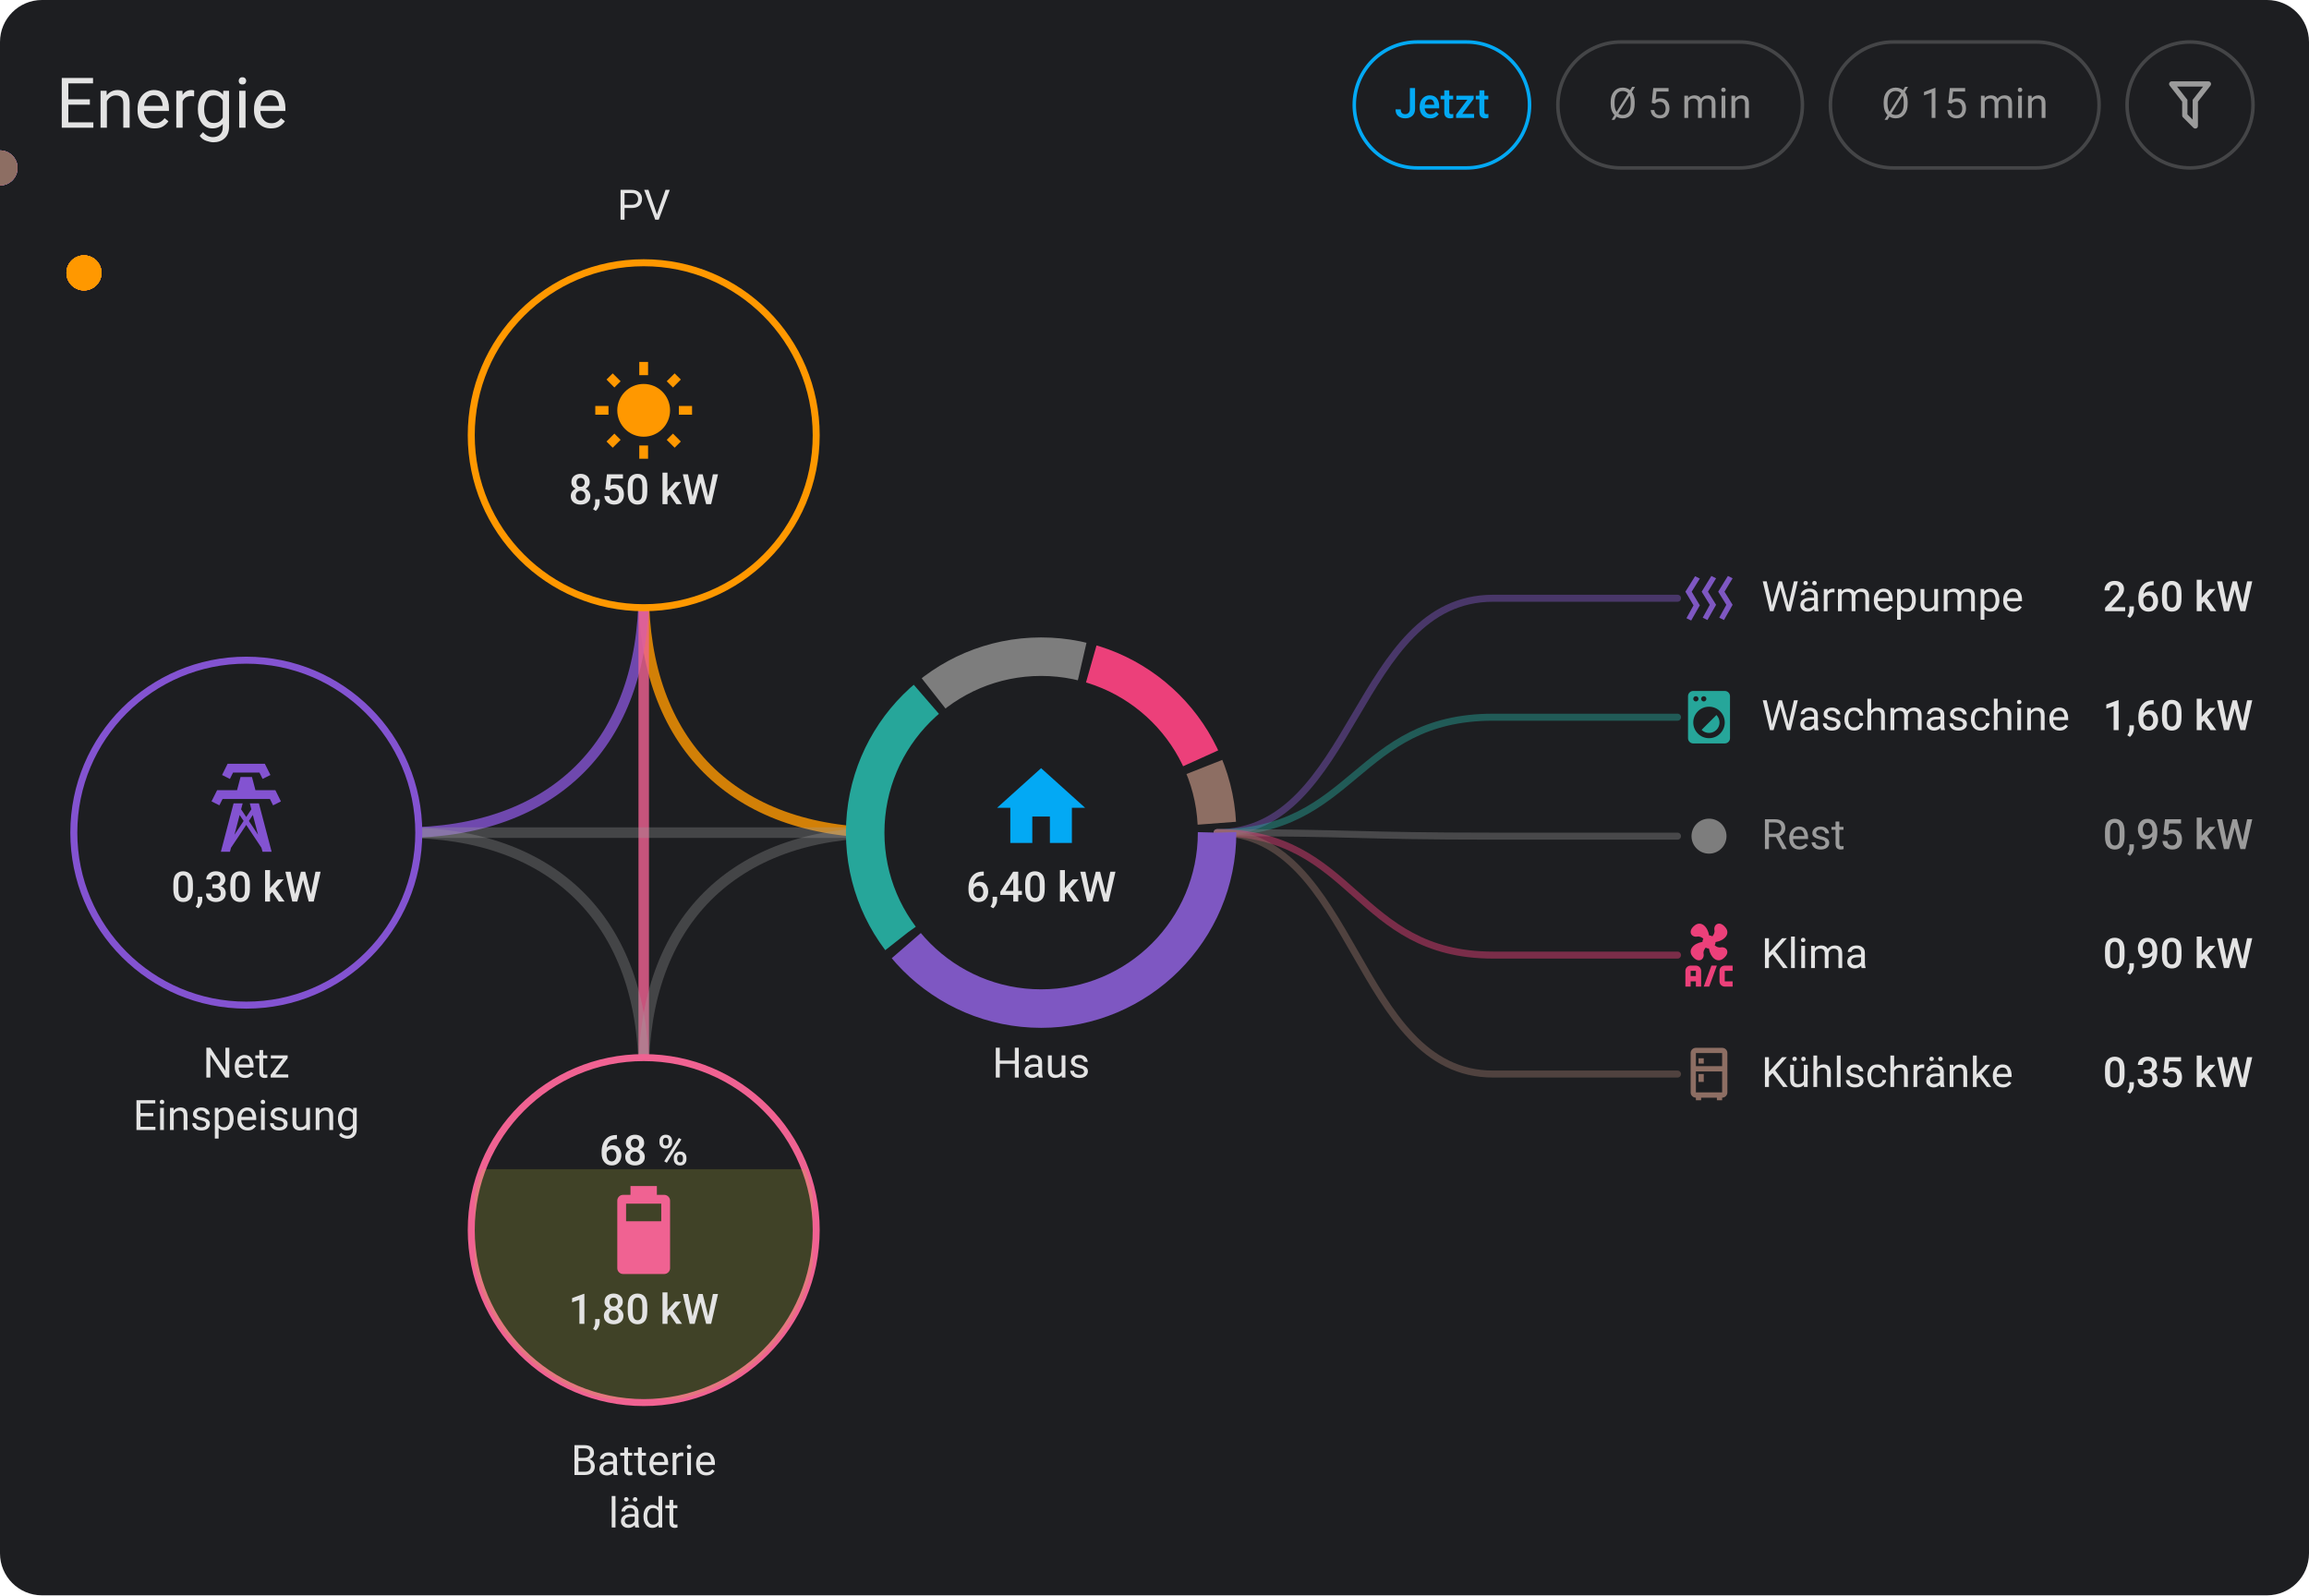
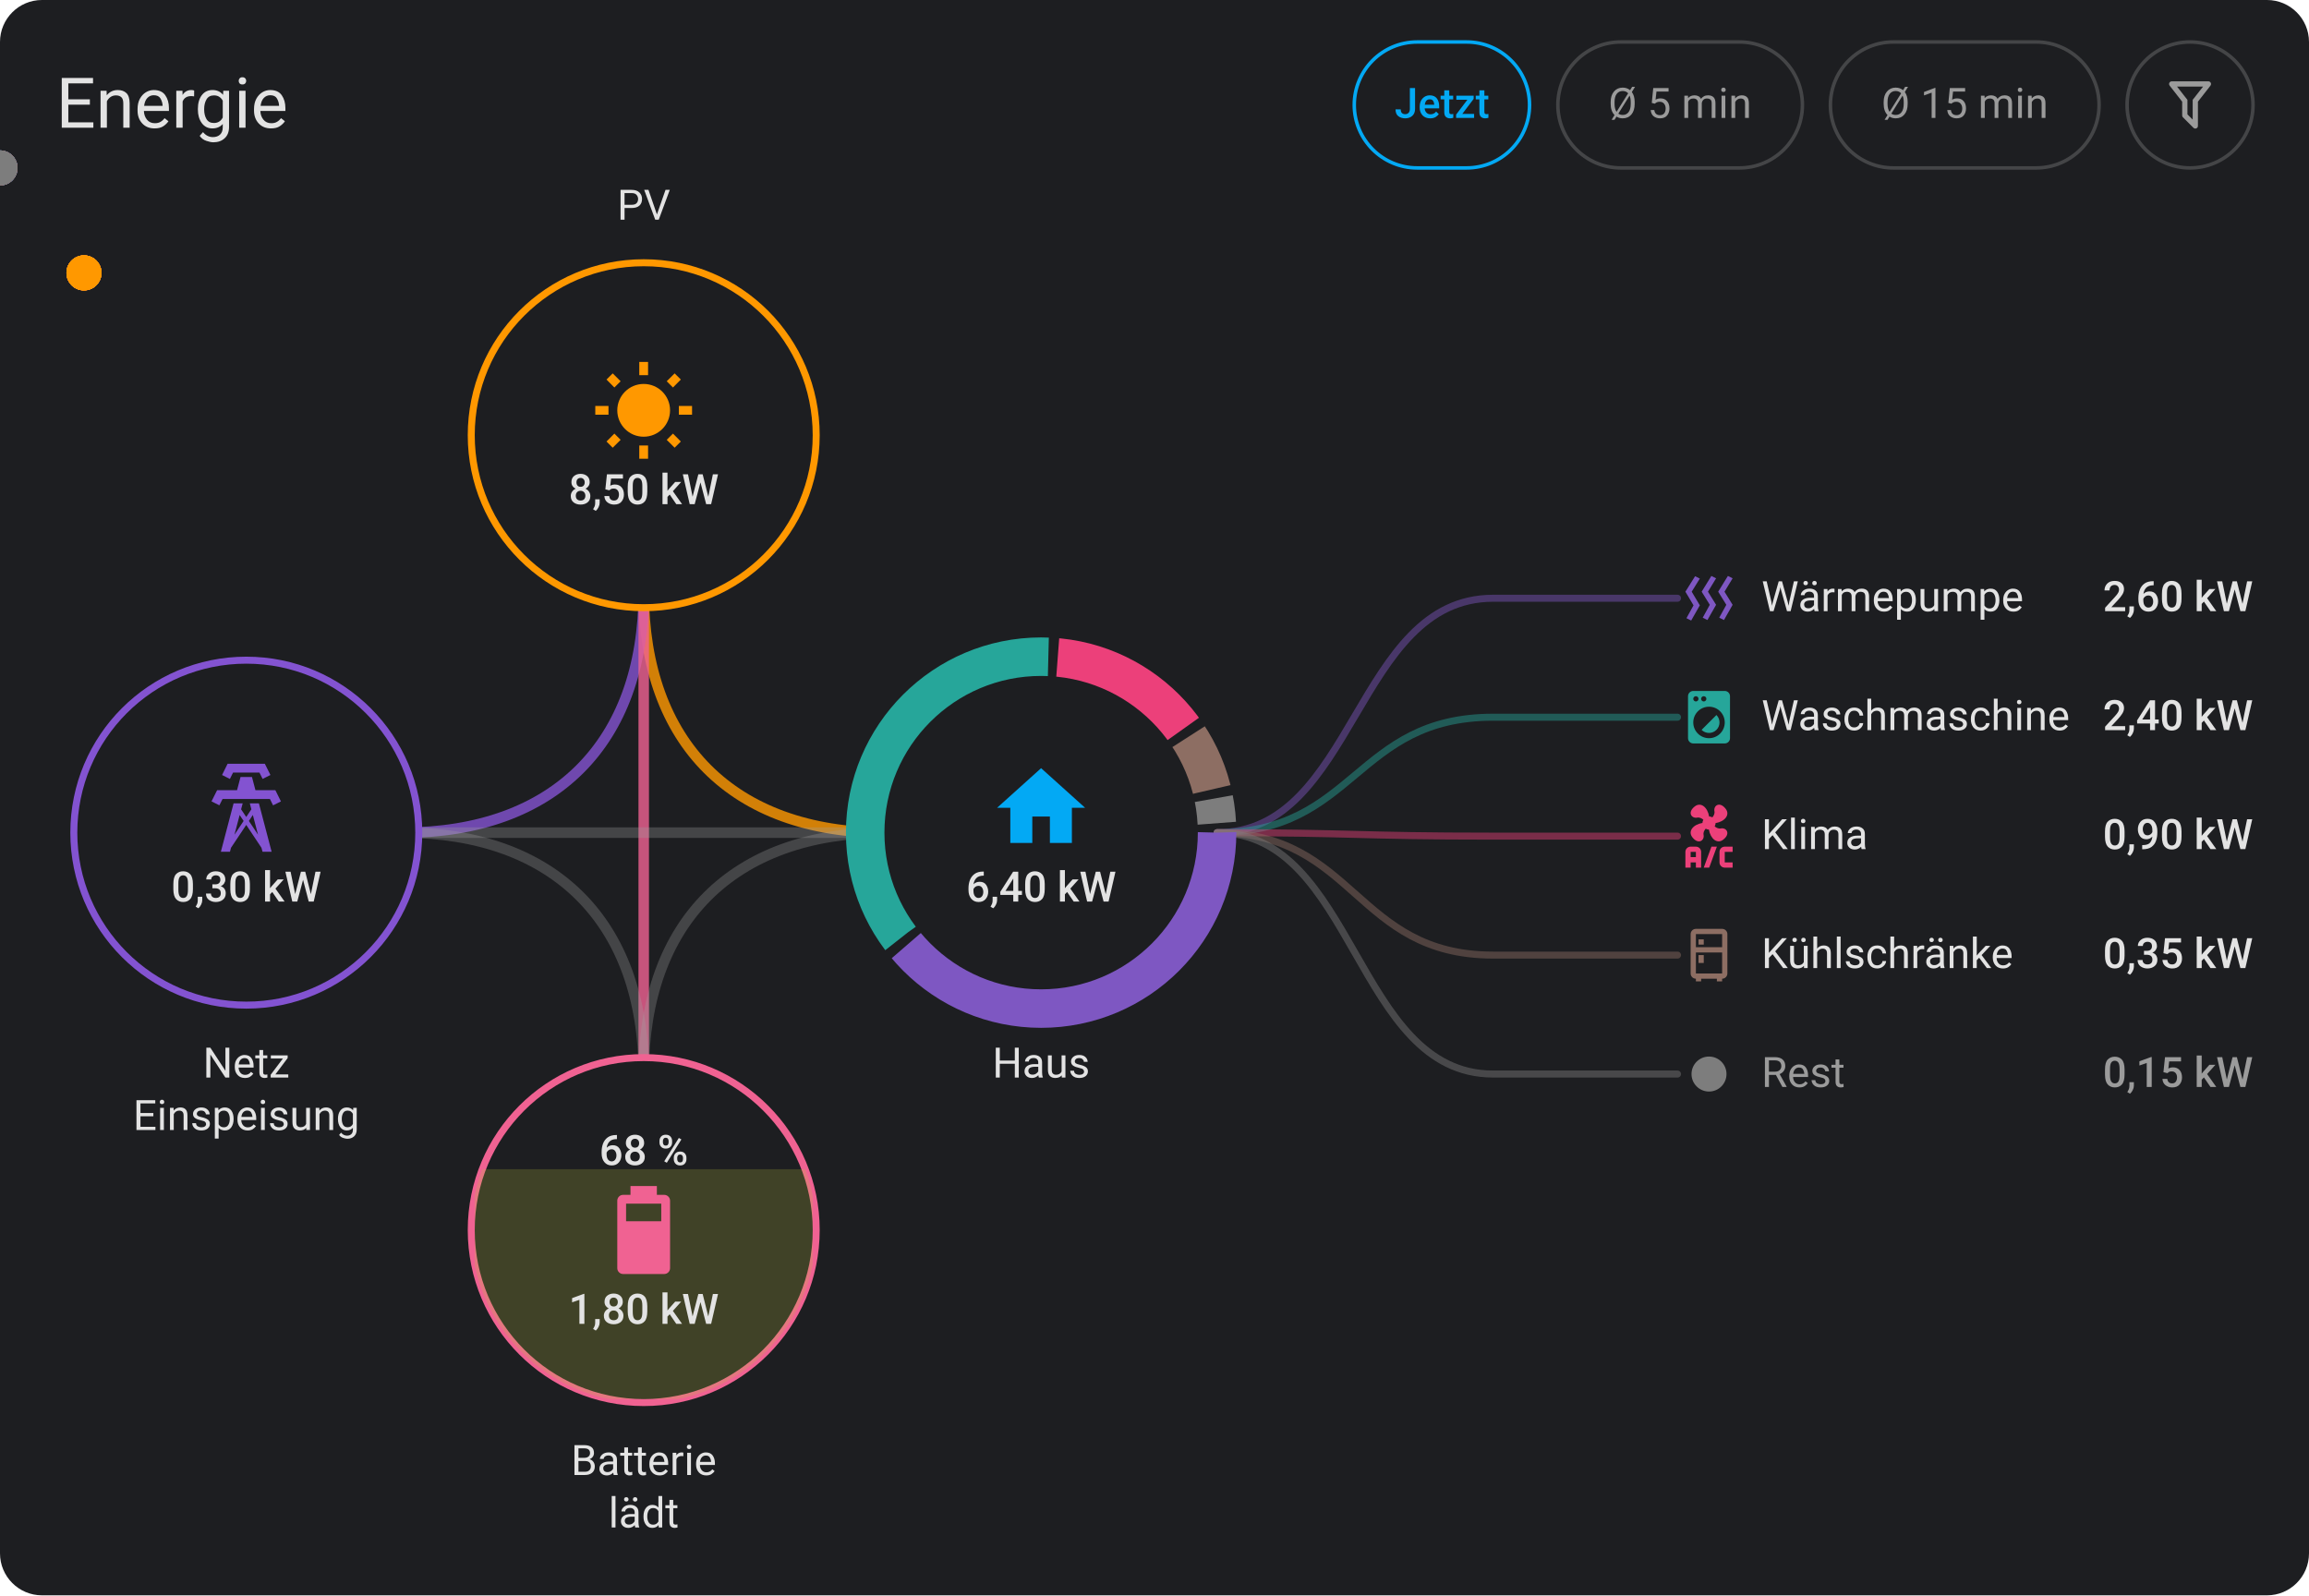
<svg xmlns="http://www.w3.org/2000/svg" width="660" height="456" viewBox="0 0 660 456" role="img" aria-label="EnerLens Card">
  <rect x="0" y="0" width="660.0" height="456.0" rx="12" fill="rgb(29, 30, 33)" />
  <g transform="translate(24,78) scale(0.8)">
    <path d="M200,114 C200,168 232,200 286,200" fill="none" stroke="rgb(255, 152, 0)" stroke-width="3.75px" stroke-linecap="round" opacity="0.8" />
    <path d="M200,114 C200,168 168,200 114,200" fill="none" stroke="rgb(131, 83, 209)" stroke-width="3.75px" stroke-linecap="round" opacity="0.8" />
    <path d="M200,114 L200,286" fill="none" stroke="rgb(240, 98, 146)" stroke-width="3.75px" stroke-linecap="round" opacity="0.8" />
    <path d="M114,200 L286,200" fill="none" stroke="rgba(160, 160, 160, 0.3)" stroke-width="3.75px" stroke-linecap="round" opacity="1" />
    <path d="M114,200 C168,200 200,232 200,286" fill="none" stroke="rgba(160, 160, 160, 0.3)" stroke-width="3.75px" stroke-linecap="round" opacity="1" />
    <path d="M200,286 C200,232 232,200 286,200" fill="none" stroke="rgba(160, 160, 160, 0.3)" stroke-width="3.75px" stroke-linecap="round" opacity="1" />
    <circle r="6.25" fill="rgb(240, 98, 146)">
-       <animateMotion dur="1.10s" repeatCount="indefinite" begin="-0.05s" path="M 200 114 L 200 286" rotate="0" />
+       <animateMotion dur="1.10s" repeatCount="indefinite" begin="-9.82s" path="M 200 114 L 200 286" rotate="0" />
    </circle>
    <circle r="6.25" fill="rgb(240, 98, 146)">
-       <animateMotion dur="1.10s" repeatCount="indefinite" begin="-0.60s" path="M 200 114 L 200 286" rotate="0" />
+       <animateMotion dur="1.10s" repeatCount="indefinite" begin="-10.37s" path="M 200 114 L 200 286" rotate="0" />
    </circle>
    <circle r="6.25" fill="rgb(131, 83, 209)">
-       <animateMotion dur="4.50s" repeatCount="indefinite" begin="-0.05s" path="M 200 114 C 200 168 168 200 114 200" rotate="0" />
-     </circle>
-     <circle r="6.25" fill="rgb(255, 152, 0)">
-       <animateMotion dur="1.10s" repeatCount="indefinite" begin="-0.05s" path="M 200 114 C 200 168 232 200 286 200" rotate="0" />
-     </circle>
-     <circle r="6.25" fill="rgb(255, 152, 0)">
-       <animateMotion dur="1.10s" repeatCount="indefinite" begin="-0.27s" path="M 200 114 C 200 168 232 200 286 200" rotate="0" />
-     </circle>
-     <circle r="6.25" fill="rgb(255, 152, 0)">
-       <animateMotion dur="1.10s" repeatCount="indefinite" begin="-0.49s" path="M 200 114 C 200 168 232 200 286 200" rotate="0" />
-     </circle>
-     <circle r="6.25" fill="rgb(255, 152, 0)">
-       <animateMotion dur="1.10s" repeatCount="indefinite" begin="-0.71s" path="M 200 114 C 200 168 232 200 286 200" rotate="0" />
-     </circle>
-     <circle r="6.25" fill="rgb(255, 152, 0)">
-       <animateMotion dur="1.10s" repeatCount="indefinite" begin="-0.93s" path="M 200 114 C 200 168 232 200 286 200" rotate="0" />
+       <animateMotion dur="4.50s" repeatCount="indefinite" begin="-9.82s" path="M 200 114 C 200 168 168 200 114 200" rotate="0" />
+     </circle>
+     <circle r="6.25" fill="rgb(255, 152, 0)">
+       <animateMotion dur="1.10s" repeatCount="indefinite" begin="-9.82s" path="M 200 114 C 200 168 232 200 286 200" rotate="0" />
+     </circle>
+     <circle r="6.25" fill="rgb(255, 152, 0)">
+       <animateMotion dur="1.10s" repeatCount="indefinite" begin="-10.04s" path="M 200 114 C 200 168 232 200 286 200" rotate="0" />
+     </circle>
+     <circle r="6.25" fill="rgb(255, 152, 0)">
+       <animateMotion dur="1.10s" repeatCount="indefinite" begin="-10.26s" path="M 200 114 C 200 168 232 200 286 200" rotate="0" />
+     </circle>
+     <circle r="6.25" fill="rgb(255, 152, 0)">
+       <animateMotion dur="1.10s" repeatCount="indefinite" begin="-10.48s" path="M 200 114 C 200 168 232 200 286 200" rotate="0" />
+     </circle>
+     <circle r="6.25" fill="rgb(255, 152, 0)">
+       <animateMotion dur="1.10s" repeatCount="indefinite" begin="-10.70s" path="M 200 114 C 200 168 232 200 286 200" rotate="0" />
    </circle>
  </g>
  <g transform="translate(0,48)">
    <path d="M347.9,190.0 C387.4,190.0 387.4,123.0 426.8,123.0 L479.5,123.0" fill="none" stroke="rgb(126, 87, 194)" stroke-width="2px" stroke-linecap="round" opacity="0.45" />
+     <circle r="5" fill="rgb(126, 87, 194)" opacity="1">
+       <animateMotion dur="1.10s" repeatCount="indefinite" begin="-0.02s" path="M347.9,190.0 C387.4,190.0 387.4,123.0 426.8,123.0 L479.5,123.0" rotate="0" />
+       <animate attributeName="opacity" values="1;0;1" keyTimes="0;0.463;0.963" calcMode="discrete" dur="8s" repeatCount="indefinite" />
+     </circle>
+     <circle r="5" fill="rgb(126, 87, 194)" opacity="1">
+       <animateMotion dur="1.10s" repeatCount="indefinite" begin="-0.38s" path="M347.9,190.0 C387.4,190.0 387.4,123.0 426.8,123.0 L479.5,123.0" rotate="0" />
+       <animate attributeName="opacity" values="1;0;1" keyTimes="0;0.463;0.963" calcMode="discrete" dur="8s" repeatCount="indefinite" />
+     </circle>
+     <circle r="5" fill="rgb(126, 87, 194)" opacity="1">
+       <animateMotion dur="1.10s" repeatCount="indefinite" begin="-0.75s" path="M347.9,190.0 C387.4,190.0 387.4,123.0 426.8,123.0 L479.5,123.0" rotate="0" />
+       <animate attributeName="opacity" values="1;0;1" keyTimes="0;0.463;0.963" calcMode="discrete" dur="8s" repeatCount="indefinite" />
+     </circle>
+     <circle r="5" fill="rgb(126, 87, 194)" opacity="0">
+       <animateMotion dur="1.10s" repeatCount="indefinite" begin="-0.02s" path="M347.9,190.0 C387.4,190.0 387.4,123.0 426.8,123.0 L479.5,123.0" rotate="0" />
+       <animate attributeName="opacity" values="0;1;0" keyTimes="0;0.463;0.963" calcMode="discrete" dur="8s" repeatCount="indefinite" />
+     </circle>
+     <circle r="5" fill="rgb(126, 87, 194)" opacity="0">
+       <animateMotion dur="1.10s" repeatCount="indefinite" begin="-0.38s" path="M347.9,190.0 C387.4,190.0 387.4,123.0 426.8,123.0 L479.5,123.0" rotate="0" />
+       <animate attributeName="opacity" values="0;1;0" keyTimes="0;0.463;0.963" calcMode="discrete" dur="8s" repeatCount="indefinite" />
+     </circle>
+     <circle r="5" fill="rgb(126, 87, 194)" opacity="0">
+       <animateMotion dur="1.10s" repeatCount="indefinite" begin="-0.75s" path="M347.9,190.0 C387.4,190.0 387.4,123.0 426.8,123.0 L479.5,123.0" rotate="0" />
+       <animate attributeName="opacity" values="0;1;0" keyTimes="0;0.463;0.963" calcMode="discrete" dur="8s" repeatCount="indefinite" />
+     </circle>
    <path d="M347.9,190.0 C387.4,190.0 387.4,157.0 426.8,157.0 L479.5,157.0" fill="none" stroke="rgb(38, 166, 154)" stroke-width="2px" stroke-linecap="round" opacity="0.45" />
-     <path d="M347.9,190.0 C387.4,190.0 387.4,191.0 426.8,191.0 L479.5,191.0" fill="none" stroke="rgb(125, 125, 125)" stroke-width="2px" stroke-linecap="round" opacity="0.45" />
-     <path d="M347.9,190.0 C387.4,190.0 387.4,225.0 426.8,225.0 L479.5,225.0" fill="none" stroke="rgb(236, 64, 122)" stroke-width="2px" stroke-linecap="round" opacity="0.45" />
-     <path d="M347.9,190.0 C387.4,190.0 387.4,259.0 426.8,259.0 L479.5,259.0" fill="none" stroke="rgb(141, 110, 99)" stroke-width="2px" stroke-linecap="round" opacity="0.45" />
-     <circle r="5" fill="rgb(126, 87, 194)">
-       <animateMotion dur="1.10s" repeatCount="indefinite" begin="-0.05s" path="M 347.9 190 C 387.4 190 387.4 123 426.8 123 L 479.5 123" rotate="0" />
-     </circle>
-     <circle r="5" fill="rgb(126, 87, 194)">
-       <animateMotion dur="1.10s" repeatCount="indefinite" begin="-0.42s" path="M 347.9 190 C 387.4 190 387.4 123 426.8 123 L 479.5 123" rotate="0" />
-     </circle>
-     <circle r="5" fill="rgb(126, 87, 194)">
-       <animateMotion dur="1.10s" repeatCount="indefinite" begin="-0.78s" path="M 347.9 190 C 387.4 190 387.4 123 426.8 123 L 479.5 123" rotate="0" />
-     </circle>
-     <circle r="5" fill="rgb(38, 166, 154)">
-       <animateMotion dur="1.10s" repeatCount="indefinite" begin="-0.05s" path="M 347.9 190 C 387.4 190 387.4 157 426.8 157 L 479.5 157" rotate="0" />
-     </circle>
-     <circle r="5" fill="rgb(38, 166, 154)">
-       <animateMotion dur="1.10s" repeatCount="indefinite" begin="-0.60s" path="M 347.9 190 C 387.4 190 387.4 157 426.8 157 L 479.5 157" rotate="0" />
-     </circle>
-     <circle r="5" fill="rgb(125, 125, 125)">
-       <animateMotion dur="2.40s" repeatCount="indefinite" begin="-0.05s" path="M 347.9 190 C 387.4 190 387.4 191 426.8 191 L 479.5 191" rotate="0" />
-     </circle>
-     <circle r="5" fill="rgb(236, 64, 122)">
-       <animateMotion dur="2.57s" repeatCount="indefinite" begin="-0.05s" path="M 347.9 190 C 387.4 190 387.4 225 426.8 225 L 479.5 225" rotate="0" />
-     </circle>
-     <circle r="5" fill="rgb(141, 110, 99)">
-       <animateMotion dur="4.44s" repeatCount="indefinite" begin="-0.05s" path="M 347.9 190 C 387.4 190 387.4 259 426.8 259 L 479.5 259" rotate="0" />
+     <circle r="5" fill="rgb(38, 166, 154)" opacity="1">
+       <animateMotion dur="1.10s" repeatCount="indefinite" begin="-0.02s" path="M347.9,190.0 C387.4,190.0 387.4,157.0 426.8,157.0 L479.5,157.0" rotate="0" />
+       <animate attributeName="opacity" values="1;0;1" keyTimes="0;0.463;0.963" calcMode="discrete" dur="8s" repeatCount="indefinite" />
+     </circle>
+     <circle r="5" fill="rgb(38, 166, 154)" opacity="1">
+       <animateMotion dur="1.10s" repeatCount="indefinite" begin="-0.38s" path="M347.9,190.0 C387.4,190.0 387.4,157.0 426.8,157.0 L479.5,157.0" rotate="0" />
+       <animate attributeName="opacity" values="1;0;1" keyTimes="0;0.463;0.963" calcMode="discrete" dur="8s" repeatCount="indefinite" />
+     </circle>
+     <circle r="5" fill="rgb(38, 166, 154)" opacity="1">
+       <animateMotion dur="1.10s" repeatCount="indefinite" begin="-0.75s" path="M347.9,190.0 C387.4,190.0 387.4,157.0 426.8,157.0 L479.5,157.0" rotate="0" />
+       <animate attributeName="opacity" values="1;0;1" keyTimes="0;0.463;0.963" calcMode="discrete" dur="8s" repeatCount="indefinite" />
+     </circle>
+     <circle r="5" fill="rgb(38, 166, 154)" opacity="0">
+       <animateMotion dur="1.10s" repeatCount="indefinite" begin="-0.02s" path="M347.9,190.0 C387.4,190.0 387.4,157.0 426.8,157.0 L479.5,157.0" rotate="0" />
+       <animate attributeName="opacity" values="0;1;0" keyTimes="0;0.463;0.963" calcMode="discrete" dur="8s" repeatCount="indefinite" />
+     </circle>
+     <circle r="5" fill="rgb(38, 166, 154)" opacity="0">
+       <animateMotion dur="1.10s" repeatCount="indefinite" begin="-0.38s" path="M347.9,190.0 C387.4,190.0 387.4,157.0 426.8,157.0 L479.5,157.0" rotate="0" />
+       <animate attributeName="opacity" values="0;1;0" keyTimes="0;0.463;0.963" calcMode="discrete" dur="8s" repeatCount="indefinite" />
+     </circle>
+     <circle r="5" fill="rgb(38, 166, 154)" opacity="0">
+       <animateMotion dur="1.10s" repeatCount="indefinite" begin="-0.75s" path="M347.9,190.0 C387.4,190.0 387.4,157.0 426.8,157.0 L479.5,157.0" rotate="0" />
+       <animate attributeName="opacity" values="0;1;0" keyTimes="0;0.463;0.963" calcMode="discrete" dur="8s" repeatCount="indefinite" />
+     </circle>
+     <path d="M347.9,190.0 C387.4,190.0 387.4,191.0 426.8,191.0 L479.5,191.0" fill="none" stroke="rgb(236, 64, 122)" stroke-width="2px" stroke-linecap="round" opacity="0.45" />
+     <circle r="5" fill="rgb(236, 64, 122)" opacity="1">
+       <animateMotion dur="2.57s" repeatCount="indefinite" begin="-0.02s" path="M347.9,190.0 C387.4,190.0 387.4,191.0 426.8,191.0 L479.5,191.0" rotate="0" />
+       <animate attributeName="opacity" values="1;0;1" keyTimes="0;0.463;0.963" calcMode="discrete" dur="8s" repeatCount="indefinite" />
+     </circle>
+     <circle r="5" fill="rgb(236, 64, 122)" opacity="0">
+       <animateMotion dur="2.57s" repeatCount="indefinite" begin="-0.02s" path="M347.9,190.0 C387.4,190.0 387.4,191.0 426.8,191.0 L479.5,191.0" rotate="0" />
+       <animate attributeName="opacity" values="0;1;0" keyTimes="0;0.463;0.963" calcMode="discrete" dur="8s" repeatCount="indefinite" />
+     </circle>
+     <path d="M347.9,190.0 C387.4,190.0 387.4,225.0 426.8,225.0 L479.5,225.0" fill="none" stroke="rgb(141, 110, 99)" stroke-width="2px" stroke-linecap="round" opacity="0.45" />
+     <circle r="5" fill="rgb(141, 110, 99)" opacity="1">
+       <animateMotion dur="4.44s" repeatCount="indefinite" begin="-0.02s" path="M347.9,190.0 C387.4,190.0 387.4,225.0 426.8,225.0 L479.5,225.0" rotate="0" />
+       <animate attributeName="opacity" values="1;0;1" keyTimes="0;0.463;0.963" calcMode="discrete" dur="8s" repeatCount="indefinite" />
+     </circle>
+     <circle r="5" fill="rgb(141, 110, 99)" opacity="0">
+       <animateMotion dur="4.44s" repeatCount="indefinite" begin="-0.02s" path="M347.9,190.0 C387.4,190.0 387.4,225.0 426.8,225.0 L479.5,225.0" rotate="0" />
+       <animate attributeName="opacity" values="0;1;0" keyTimes="0;0.463;0.963" calcMode="discrete" dur="8s" repeatCount="indefinite" />
+     </circle>
+     <path d="M347.9,190.0 C387.4,190.0 387.4,259.0 426.8,259.0 L479.5,259.0" fill="none" stroke="rgb(125, 125, 125)" stroke-width="2px" stroke-linecap="round" opacity="0.45" />
+     <circle r="5" fill="rgb(125, 125, 125)" opacity="1">
+       <animateMotion dur="4.50s" repeatCount="indefinite" begin="-0.02s" path="M347.9,190.0 C387.4,190.0 387.4,259.0 426.8,259.0 L479.5,259.0" rotate="0" />
+       <animate attributeName="opacity" values="1;0;1" keyTimes="0;0.463;0.963" calcMode="discrete" dur="8s" repeatCount="indefinite" />
+     </circle>
+     <circle r="5" fill="rgb(125, 125, 125)" opacity="0">
+       <animateMotion dur="4.50s" repeatCount="indefinite" begin="-0.02s" path="M347.9,190.0 C387.4,190.0 387.4,259.0 426.8,259.0 L479.5,259.0" rotate="0" />
+       <animate attributeName="opacity" values="0;1;0" keyTimes="0;0.463;0.963" calcMode="discrete" dur="8s" repeatCount="indefinite" />
    </circle>
  </g>
  <circle cx="184" cy="124.4" r="49.3" fill="rgb(29, 30, 33)" stroke="rgb(255, 152, 0)" stroke-width="2" />
  <g transform="translate(168.9,102.2) scale(1.2572)" />
  <g transform="translate(168.9,102.2) scale(1.2572)">
    <path d="M3.55 19.09L4.96 20.5L6.76 18.71L5.34 17.29M12 6C8.69 6 6 8.69 6 12S8.69 18 12 18 18 15.31 18 12C18 8.68 15.31 6 12 6M20 13H23V11H20M17.24 18.71L19.04 20.5L20.45 19.09L18.66 17.29M20.45 5L19.04 3.6L17.24 5.39L18.66 6.81M13 1H11V4H13M6.76 5.39L4.96 3.6L3.55 5L5.34 6.81L6.76 5.39M1 13H4V11H1M13 20H11V23H13" fill="rgb(255, 152, 0)" />
  </g>
  <text x="184" y="144.1" text-anchor="middle" font-size="12.0" font-weight="500" fill="rgb(227, 227, 227)" font-family="Roboto, system-ui, sans-serif" textLength="44.2" lengthAdjust="spacingAndGlyphs">8,50 kW</text>
  <text x="184" y="62.8" text-anchor="middle" font-size="12.0" font-weight="400" fill="rgb(227, 227, 227)" font-family="Roboto, system-ui, sans-serif" textLength="14.4" lengthAdjust="spacingAndGlyphs">PV</text>
  <circle cx="70.4" cy="238" r="49.3" fill="rgb(29, 30, 33)" stroke="rgb(131, 83, 209)" stroke-width="2" />
  <g transform="translate(55.3,215.8) scale(1.2572)" />
  <g transform="translate(55.3,215.8) scale(1.2572)">
    <path d="M8.28,5.45L6.5,4.55L7.76,2H16.23L17.5,4.55L15.72,5.44L15,4H9L8.28,5.45M18.62,8H14.09L13.3,5H10.7L9.91,8H5.38L4.1,10.55L5.89,11.44L6.62,10H17.38L18.1,11.45L19.89,10.56L18.62,8M17.77,22H15.7L15.46,21.1L12,15.9L8.53,21.1L8.3,22H6.23L9.12,11H11.19L10.83,12.35L12,14.1L13.16,12.35L12.81,11H14.88L17.77,22M11.4,15L10.5,13.65L9.32,18.13L11.4,15M14.68,18.12L13.5,13.64L12.6,15L14.68,18.12Z" fill="rgb(131, 83, 209)" />
  </g>
  <text x="70.4" y="257.7" text-anchor="middle" font-size="12.0" font-weight="500" fill="rgb(227, 227, 227)" font-family="Roboto, system-ui, sans-serif" textLength="44.2" lengthAdjust="spacingAndGlyphs">0,30 kW</text>
  <text x="70.4" y="308" text-anchor="middle" font-size="12.0" font-weight="400" fill="rgb(227, 227, 227)" font-family="Roboto, system-ui, sans-serif" textLength="25.7" lengthAdjust="spacingAndGlyphs">Netz</text>
  <text x="70.4" y="323" text-anchor="middle" font-size="12.0" font-weight="400" fill="rgb(227, 227, 227)" font-family="Roboto, system-ui, sans-serif" textLength="66.8" lengthAdjust="spacingAndGlyphs">Einspeisung</text>
  <circle cx="297.6" cy="238" r="49.3" fill="rgb(29, 30, 33)" stroke="rgba(0, 0, 0, 0)" stroke-width="2" />
  <g transform="translate(241.8,182.2) scale(1.1159)">
-     <circle cx="50" cy="50" r="45.07" fill="none" stroke="rgb(126, 87, 194)" stroke-width="9.86" stroke-dasharray="110.16 173.04" stroke-dashoffset="0.00" stroke-linecap="butt" transform="" />
-     <circle cx="50" cy="50" r="45.07" fill="none" stroke="rgb(38, 166, 154)" stroke-width="9.86" stroke-dasharray="67.79 215.40" stroke-dashoffset="-112.57" stroke-linecap="butt" transform="" />
-     <circle cx="50" cy="50" r="45.07" fill="none" stroke="rgb(125, 125, 125)" stroke-width="9.86" stroke-dasharray="40.25 242.94" stroke-dashoffset="-182.76" stroke-linecap="butt" transform="" />
-     <circle cx="50" cy="50" r="45.07" fill="none" stroke="rgb(236, 64, 122)" stroke-width="9.86" stroke-dasharray="38.13 245.06" stroke-dashoffset="-225.42" stroke-linecap="butt" transform="" />
-     <circle cx="50" cy="50" r="45.07" fill="none" stroke="rgb(141, 110, 99)" stroke-width="9.86" stroke-dasharray="14.83 268.36" stroke-dashoffset="-265.96" stroke-linecap="butt" transform="" />
+     <circle cx="50" cy="50" r="45.07" fill="none" stroke="rgb(126, 87, 194)" stroke-width="9.86" stroke-dasharray="110.16 173.04" stroke-dashoffset="0.00" stroke-linecap="butt" transform="">
+       <animate attributeName="stroke" values="rgb(126, 87, 194);rgb(38, 166, 154);rgb(126, 87, 194)" keyTimes="0;0.463;0.963" calcMode="discrete" dur="8s" repeatCount="indefinite" />
+     </circle>
+     <circle cx="50" cy="50" r="45.07" fill="none" stroke="rgb(38, 166, 154)" stroke-width="9.86" stroke-dasharray="101.68 181.51" stroke-dashoffset="-112.57" stroke-linecap="butt" transform="">
+       <animate attributeName="stroke" values="rgb(38, 166, 154);rgb(126, 87, 194);rgb(38, 166, 154)" keyTimes="0;0.463;0.963" calcMode="discrete" dur="8s" repeatCount="indefinite" />
+     </circle>
+     <circle cx="50" cy="50" r="45.07" fill="none" stroke="rgb(236, 64, 122)" stroke-width="9.86" stroke-dasharray="38.13 245.06" stroke-dashoffset="-216.66" stroke-linecap="butt" transform="" />
+     <circle cx="50" cy="50" r="45.07" fill="none" stroke="rgb(141, 110, 99)" stroke-width="9.86" stroke-dasharray="14.83 268.36" stroke-dashoffset="-257.20" stroke-linecap="butt" transform="" />
+     <circle cx="50" cy="50" r="45.07" fill="none" stroke="rgb(125, 125, 125)" stroke-width="9.86" stroke-dasharray="6.36 276.84" stroke-dashoffset="-274.43" stroke-linecap="butt" transform="" />
  </g>
  <g transform="translate(282.5,215.8) scale(1.2572)">
    <path d="M10,20V14H14V20H19V12H22L12,3L2,12H5V20H10Z" fill="rgb(3, 169, 244)" />
  </g>
  <text x="297.6" y="257.7" text-anchor="middle" font-size="12.0" font-weight="500" fill="rgb(227, 227, 227)" font-family="Roboto, system-ui, sans-serif" textLength="44.2" lengthAdjust="spacingAndGlyphs">6,40 kW</text>
  <text x="297.6" y="308" text-anchor="middle" font-size="12.0" font-weight="400" fill="rgb(227, 227, 227)" font-family="Roboto, system-ui, sans-serif" textLength="28.6" lengthAdjust="spacingAndGlyphs">Haus</text>
  <circle cx="184" cy="351.6" r="49.3" fill="rgb(29, 30, 33)" stroke="rgb(240, 98, 146)" stroke-width="2" />
-   <clipPath id="clipzhdxe">
+   <clipPath id="socgzdd4">
    <circle cx="184" cy="351.6" r="49.3" />
  </clipPath>
-   <rect clip-path="url(#clipzhdxe)" x="135.7" y="334.2" width="96.6" height="65.7" fill="rgb(186, 196, 59)" opacity="0.22" />
+   <rect clip-path="url(#socgzdd4)" x="135.7" y="334.2" width="96.6" height="65.7" fill="rgb(186, 196, 59)" opacity="0.22" />
  <g transform="translate(168.9,336.5) scale(1.2572)" />
  <g transform="translate(168.9,336.5) scale(1.2572)">
    <path d="M16,10H8V6H16M16.67,4H15V2H9V4H7.33A1.33,1.33 0 0,0 6,5.33V20.67C6,21.4 6.6,22 7.33,22H16.67A1.33,1.33 0 0,0 18,20.67V5.33C18,4.6 17.4,4 16.67,4Z" fill="rgb(240, 98, 146)" />
  </g>
  <text x="184" y="333" text-anchor="middle" font-size="12.0" font-weight="500" fill="rgb(227, 227, 227)" font-family="Roboto, system-ui, sans-serif" textLength="26.8" lengthAdjust="spacingAndGlyphs">68 %</text>
  <text x="184" y="378.4" text-anchor="middle" font-size="12.0" font-weight="500" fill="rgb(227, 227, 227)" font-family="Roboto, system-ui, sans-serif" textLength="44.2" lengthAdjust="spacingAndGlyphs">1,80 kW</text>
  <text x="184" y="421.6" text-anchor="middle" font-size="12.0" font-weight="400" fill="rgb(227, 227, 227)" font-family="Roboto, system-ui, sans-serif" textLength="44.4" lengthAdjust="spacingAndGlyphs">Batterie</text>
  <text x="184" y="436.6" text-anchor="middle" font-size="12.0" font-weight="400" fill="rgb(227, 227, 227)" font-family="Roboto, system-ui, sans-serif" textLength="21.3" lengthAdjust="spacingAndGlyphs">lädt</text>
  <text x="16" y="36.5" text-anchor="start" font-size="20.0" font-weight="400" fill="rgb(227, 227, 227)" font-family="Roboto, system-ui, sans-serif" textLength="68.3" lengthAdjust="spacingAndGlyphs">Energie</text>
  <rect x="387.1" y="12" width="50.1" height="36.0" rx="18.0" ry="18.0" fill="rgba(0, 0, 0, 0)" stroke="rgb(3, 169, 244)" stroke-width="1" />
  <text x="412.2" y="33.7" text-anchor="middle" font-size="12.0" font-weight="500" fill="rgb(3, 169, 244)" font-family="Roboto, system-ui, sans-serif" textLength="24.1" lengthAdjust="spacingAndGlyphs">Jetzt</text>
  <rect x="445.3" y="12" width="69.9" height="36.0" rx="18.0" ry="18.0" fill="rgba(0, 0, 0, 0)" stroke="rgba(160, 160, 160, 0.3)" stroke-width="1" />
  <text x="480.2" y="33.7" text-anchor="middle" font-size="12.0" font-weight="400" fill="rgb(155, 155, 155)" font-family="Roboto, system-ui, sans-serif" textLength="43.9" lengthAdjust="spacingAndGlyphs">Ø 5 min</text>
  <rect x="523.2" y="12" width="76.8" height="36.0" rx="18.0" ry="18.0" fill="rgba(0, 0, 0, 0)" stroke="rgba(160, 160, 160, 0.3)" stroke-width="1" />
  <text x="561.6" y="33.7" text-anchor="middle" font-size="12.0" font-weight="400" fill="rgb(155, 155, 155)" font-family="Roboto, system-ui, sans-serif" textLength="50.8" lengthAdjust="spacingAndGlyphs">Ø 15 min</text>
  <rect x="608" y="12" width="36.0" height="36.0" rx="18.0" ry="18.0" fill="rgba(0, 0, 0, 0)" stroke="rgba(160, 160, 160, 0.3)" stroke-width="1" />
  <g transform="translate(617,21) scale(0.75)">
    <path d="M15,19.88C15.04,20.18 14.94,20.5 14.71,20.71C14.32,21.1 13.69,21.1 13.3,20.71L9.29,16.7C9.06,16.47 8.96,16.16 9,15.87V10.75L4.21,4.62C3.87,4.19 3.95,3.56 4.38,3.22C4.57,3.08 4.78,3 5,3V3H19V3C19.22,3 19.43,3.08 19.62,3.22C20.05,3.56 20.13,4.19 19.79,4.62L15,10.75V19.88M7.04,5L11,10.06V15.58L13,17.58V10.05L16.96,5H7.04Z" fill="rgb(155, 155, 155)" />
  </g>
-   <g transform="translate(479.5,162) scale(0.75)">
-     <path d="M8.5 4.5L5.4 9.5L8.5 14.7L5.2 20.5L3.4 19.6L6.1 14.7L3 9.5L6.7 3.6L8.5 4.5M14.7 4.4L11.6 9.5L14.7 14.5L11.4 20.3L9.6 19.4L12.3 14.5L9.2 9.5L12.9 3.5L14.7 4.4M21 4.4L17.9 9.5L21 14.5L17.7 20.3L15.9 19.4L18.6 14.5L15.5 9.5L19.2 3.5L21 4.4" fill="rgb(126, 87, 194)" />
-   </g>
-   <text x="503.5" y="174.7" text-anchor="start" font-size="12.0" font-weight="400" fill="rgb(227, 227, 227)" font-family="Roboto, system-ui, sans-serif" textLength="80.4" lengthAdjust="spacingAndGlyphs">Wärmepumpe</text>
-   <text x="644" y="174.7" text-anchor="end" font-size="12.0" font-weight="500" fill="rgb(227, 227, 227)" font-family="Roboto, system-ui, sans-serif" textLength="44.2" lengthAdjust="spacingAndGlyphs">2,60 kW</text>
-   <g transform="translate(479.5,196) scale(0.75)">
-     <path d="M14.83,11.17C16.39,12.73 16.39,15.27 14.83,16.83C13.27,18.39 10.73,18.39 9.17,16.83L14.83,11.17M6,2H18A2,2 0 0,1 20,4V20A2,2 0 0,1 18,22H6A2,2 0 0,1 4,20V4A2,2 0 0,1 6,2M7,4A1,1 0 0,0 6,5A1,1 0 0,0 7,6A1,1 0 0,0 8,5A1,1 0 0,0 7,4M10,4A1,1 0 0,0 9,5A1,1 0 0,0 10,6A1,1 0 0,0 11,5A1,1 0 0,0 10,4M12,8A6,6 0 0,0 6,14A6,6 0 0,0 12,20A6,6 0 0,0 18,14A6,6 0 0,0 12,8Z" fill="rgb(38, 166, 154)" />
-   </g>
-   <text x="503.5" y="208.7" text-anchor="start" font-size="12.0" font-weight="400" fill="rgb(227, 227, 227)" font-family="Roboto, system-ui, sans-serif" textLength="90.3" lengthAdjust="spacingAndGlyphs">Waschmaschine</text>
-   <text x="644" y="208.7" text-anchor="end" font-size="12.0" font-weight="500" fill="rgb(227, 227, 227)" font-family="Roboto, system-ui, sans-serif" textLength="44.2" lengthAdjust="spacingAndGlyphs">1,60 kW</text>
-   <circle cx="488.5" cy="239" r="5" fill="rgb(125, 125, 125)" />
-   <text x="503.5" y="242.7" text-anchor="start" font-size="12.0" font-weight="400" fill="rgb(155, 155, 155)" font-family="Roboto, system-ui, sans-serif" textLength="24.1" lengthAdjust="spacingAndGlyphs">Rest</text>
-   <text x="644" y="242.7" text-anchor="end" font-size="12.0" font-weight="500" fill="rgb(155, 155, 155)" font-family="Roboto, system-ui, sans-serif" textLength="44.2" lengthAdjust="spacingAndGlyphs">0,95 kW</text>
-   <g transform="translate(479.5,264) scale(0.75)">
-     <path d="M6.59,0.66C8.93,-1.15 11.47,1.06 12.04,4.5C12.47,4.5 12.89,4.62 13.27,4.84C13.79,4.24 14.25,3.42 14.07,2.5C13.65,0.35 16.06,-1.39 18.35,1.58C20.16,3.92 17.95,6.46 14.5,7.03C14.5,7.46 14.39,7.89 14.16,8.27C14.76,8.78 15.58,9.24 16.5,9.06C18.63,8.64 20.38,11.04 17.41,13.34C15.07,15.15 12.53,12.94 11.96,9.5C11.53,9.5 11.11,9.37 10.74,9.15C10.22,9.75 9.75,10.58 9.93,11.5C10.35,13.64 7.94,15.39 5.65,12.42C3.83,10.07 6.05,7.53 9.5,6.97C9.5,6.54 9.63,6.12 9.85,5.74C9.25,5.23 8.43,4.76 7.5,4.94C5.37,5.36 3.62,2.96 6.59,0.66M5,16H7A2,2 0 0,1 9,18V24H7V22H5V24H3V18A2,2 0 0,1 5,16M5,18V20H7V18H5M12.93,16H15L12.07,24H10L12.93,16M18,16H21V18H18V22H21V24H18A2,2 0 0,1 16,22V18A2,2 0 0,1 18,16Z" fill="rgb(236, 64, 122)" />
-   </g>
-   <text x="503.5" y="276.7" text-anchor="start" font-size="12.0" font-weight="400" fill="rgb(227, 227, 227)" font-family="Roboto, system-ui, sans-serif" textLength="31.2" lengthAdjust="spacingAndGlyphs">Klima</text>
-   <text x="644" y="276.7" text-anchor="end" font-size="12.0" font-weight="500" fill="rgb(227, 227, 227)" font-family="Roboto, system-ui, sans-serif" textLength="44.2" lengthAdjust="spacingAndGlyphs">0,90 kW</text>
-   <g transform="translate(479.5,298) scale(0.75)">
-     <path d="M9,21V22H7V21A2,2 0 0,1 5,19V4A2,2 0 0,1 7,2H17A2,2 0 0,1 19,4V19A2,2 0 0,1 17,21V22H15V21H9M7,4V9H17V4H7M7,19H17V11H7V19M8,12H10V15H8V12M8,6H10V8H8V6Z" fill="rgb(141, 110, 99)" />
-   </g>
-   <text x="503.5" y="310.7" text-anchor="start" font-size="12.0" font-weight="400" fill="rgb(227, 227, 227)" font-family="Roboto, system-ui, sans-serif" textLength="75.9" lengthAdjust="spacingAndGlyphs">Kühlschränke</text>
-   <text x="644" y="310.7" text-anchor="end" font-size="12.0" font-weight="500" fill="rgb(227, 227, 227)" font-family="Roboto, system-ui, sans-serif" textLength="44.2" lengthAdjust="spacingAndGlyphs">0,35 kW</text>
+   <g>
+     <animateTransform attributeName="transform" type="translate" values="0 0;0 0;0 34.0;0 34.0;0 0" keyTimes="0;0.425;0.5;0.925;1" dur="8s" repeatCount="indefinite" calcMode="spline" keySplines="0 0 1 1;.4 0 .2 1;0 0 1 1;.4 0 .2 1" />
+     <g transform="translate(479.5,162) scale(0.75)">
+       <path d="M8.5 4.5L5.4 9.5L8.5 14.7L5.2 20.5L3.4 19.6L6.1 14.7L3 9.5L6.7 3.6L8.5 4.5M14.7 4.4L11.6 9.5L14.7 14.5L11.4 20.3L9.6 19.4L12.3 14.5L9.2 9.5L12.9 3.5L14.7 4.4M21 4.4L17.9 9.5L21 14.5L17.7 20.3L15.9 19.4L18.6 14.5L15.5 9.5L19.2 3.5L21 4.4" fill="rgb(126, 87, 194)" />
+     </g>
+     <text x="503.5" y="174.7" text-anchor="start" font-size="12.0" font-weight="400" fill="rgb(227, 227, 227)" font-family="Roboto, system-ui, sans-serif" textLength="80.4" lengthAdjust="spacingAndGlyphs">Wärmepumpe</text>
+     <text x="644" y="174.7" text-anchor="end" font-size="12.0" font-weight="500" fill="rgb(227, 227, 227)" font-family="Roboto, system-ui, sans-serif" textLength="44.2" lengthAdjust="spacingAndGlyphs">2,60 kW<animate attributeName="opacity" values="1;1;0;0;1" keyTimes="0;0.425;0.5;0.925;1" dur="8s" repeatCount="indefinite" />
+     </text>
+     <text x="644" y="174.7" text-anchor="end" font-size="12.0" font-weight="500" fill="rgb(227, 227, 227)" font-family="Roboto, system-ui, sans-serif" textLength="44.2" lengthAdjust="spacingAndGlyphs" opacity="0">2,40 kW<animate attributeName="opacity" values="0;0;1;1;0" keyTimes="0;0.425;0.5;0.925;1" dur="8s" repeatCount="indefinite" />
+     </text>
+   </g>
+   <g>
+     <animateTransform attributeName="transform" type="translate" values="0 0;0 0;0 -34.0;0 -34.0;0 0" keyTimes="0;0.425;0.5;0.925;1" dur="8s" repeatCount="indefinite" calcMode="spline" keySplines="0 0 1 1;.4 0 .2 1;0 0 1 1;.4 0 .2 1" />
+     <g transform="translate(479.5,196) scale(0.75)">
+       <path d="M14.83,11.17C16.39,12.73 16.39,15.27 14.83,16.83C13.27,18.39 10.73,18.39 9.17,16.83L14.83,11.17M6,2H18A2,2 0 0,1 20,4V20A2,2 0 0,1 18,22H6A2,2 0 0,1 4,20V4A2,2 0 0,1 6,2M7,4A1,1 0 0,0 6,5A1,1 0 0,0 7,6A1,1 0 0,0 8,5A1,1 0 0,0 7,4M10,4A1,1 0 0,0 9,5A1,1 0 0,0 10,6A1,1 0 0,0 11,5A1,1 0 0,0 10,4M12,8A6,6 0 0,0 6,14A6,6 0 0,0 12,20A6,6 0 0,0 18,14A6,6 0 0,0 12,8Z" fill="rgb(38, 166, 154)" />
+     </g>
+     <text x="503.5" y="208.7" text-anchor="start" font-size="12.0" font-weight="400" fill="rgb(227, 227, 227)" font-family="Roboto, system-ui, sans-serif" textLength="90.3" lengthAdjust="spacingAndGlyphs">Waschmaschine</text>
+     <text x="644" y="208.7" text-anchor="end" font-size="12.0" font-weight="500" fill="rgb(227, 227, 227)" font-family="Roboto, system-ui, sans-serif" textLength="44.2" lengthAdjust="spacingAndGlyphs">2,40 kW<animate attributeName="opacity" values="1;1;0;0;1" keyTimes="0;0.425;0.5;0.925;1" dur="8s" repeatCount="indefinite" />
+     </text>
+     <text x="644" y="208.7" text-anchor="end" font-size="12.0" font-weight="500" fill="rgb(227, 227, 227)" font-family="Roboto, system-ui, sans-serif" textLength="44.2" lengthAdjust="spacingAndGlyphs" opacity="0">2,60 kW<animate attributeName="opacity" values="0;0;1;1;0" keyTimes="0;0.425;0.5;0.925;1" dur="8s" repeatCount="indefinite" />
+     </text>
+   </g>
+   <g>
+     <g transform="translate(479.5,230) scale(0.75)">
+       <path d="M6.59,0.66C8.93,-1.15 11.47,1.06 12.04,4.5C12.47,4.5 12.89,4.62 13.27,4.84C13.79,4.24 14.25,3.42 14.07,2.5C13.65,0.35 16.06,-1.39 18.35,1.58C20.16,3.92 17.95,6.46 14.5,7.03C14.5,7.46 14.39,7.89 14.16,8.27C14.76,8.78 15.58,9.24 16.5,9.06C18.63,8.64 20.38,11.04 17.41,13.34C15.07,15.15 12.53,12.94 11.96,9.5C11.53,9.5 11.11,9.37 10.74,9.15C10.22,9.75 9.75,10.58 9.93,11.5C10.35,13.64 7.94,15.39 5.65,12.42C3.83,10.07 6.05,7.53 9.5,6.97C9.5,6.54 9.63,6.12 9.85,5.74C9.25,5.23 8.43,4.76 7.5,4.94C5.37,5.36 3.62,2.96 6.59,0.66M5,16H7A2,2 0 0,1 9,18V24H7V22H5V24H3V18A2,2 0 0,1 5,16M5,18V20H7V18H5M12.93,16H15L12.07,24H10L12.93,16M18,16H21V18H18V22H21V24H18A2,2 0 0,1 16,22V18A2,2 0 0,1 18,16Z" fill="rgb(236, 64, 122)" />
+     </g>
+     <text x="503.5" y="242.7" text-anchor="start" font-size="12.0" font-weight="400" fill="rgb(227, 227, 227)" font-family="Roboto, system-ui, sans-serif" textLength="31.2" lengthAdjust="spacingAndGlyphs">Klima</text>
+     <text x="644" y="242.7" text-anchor="end" font-size="12.0" font-weight="500" fill="rgb(227, 227, 227)" font-family="Roboto, system-ui, sans-serif" textLength="44.2" lengthAdjust="spacingAndGlyphs">0,90 kW</text>
+   </g>
+   <g>
+     <g transform="translate(479.5,264) scale(0.75)">
+       <path d="M9,21V22H7V21A2,2 0 0,1 5,19V4A2,2 0 0,1 7,2H17A2,2 0 0,1 19,4V19A2,2 0 0,1 17,21V22H15V21H9M7,4V9H17V4H7M7,19H17V11H7V19M8,12H10V15H8V12M8,6H10V8H8V6Z" fill="rgb(141, 110, 99)" />
+     </g>
+     <text x="503.5" y="276.7" text-anchor="start" font-size="12.0" font-weight="400" fill="rgb(227, 227, 227)" font-family="Roboto, system-ui, sans-serif" textLength="75.9" lengthAdjust="spacingAndGlyphs">Kühlschränke</text>
+     <text x="644" y="276.7" text-anchor="end" font-size="12.0" font-weight="500" fill="rgb(227, 227, 227)" font-family="Roboto, system-ui, sans-serif" textLength="44.2" lengthAdjust="spacingAndGlyphs">0,35 kW</text>
+   </g>
+   <g>
+     <circle cx="488.5" cy="307" r="5" fill="rgb(125, 125, 125)" />
+     <text x="503.5" y="310.7" text-anchor="start" font-size="12.0" font-weight="400" fill="rgb(155, 155, 155)" font-family="Roboto, system-ui, sans-serif" textLength="24.1" lengthAdjust="spacingAndGlyphs">Rest</text>
+     <text x="644" y="310.7" text-anchor="end" font-size="12.0" font-weight="500" fill="rgb(155, 155, 155)" font-family="Roboto, system-ui, sans-serif" textLength="44.2" lengthAdjust="spacingAndGlyphs">0,15 kW</text>
+   </g>
</svg>
